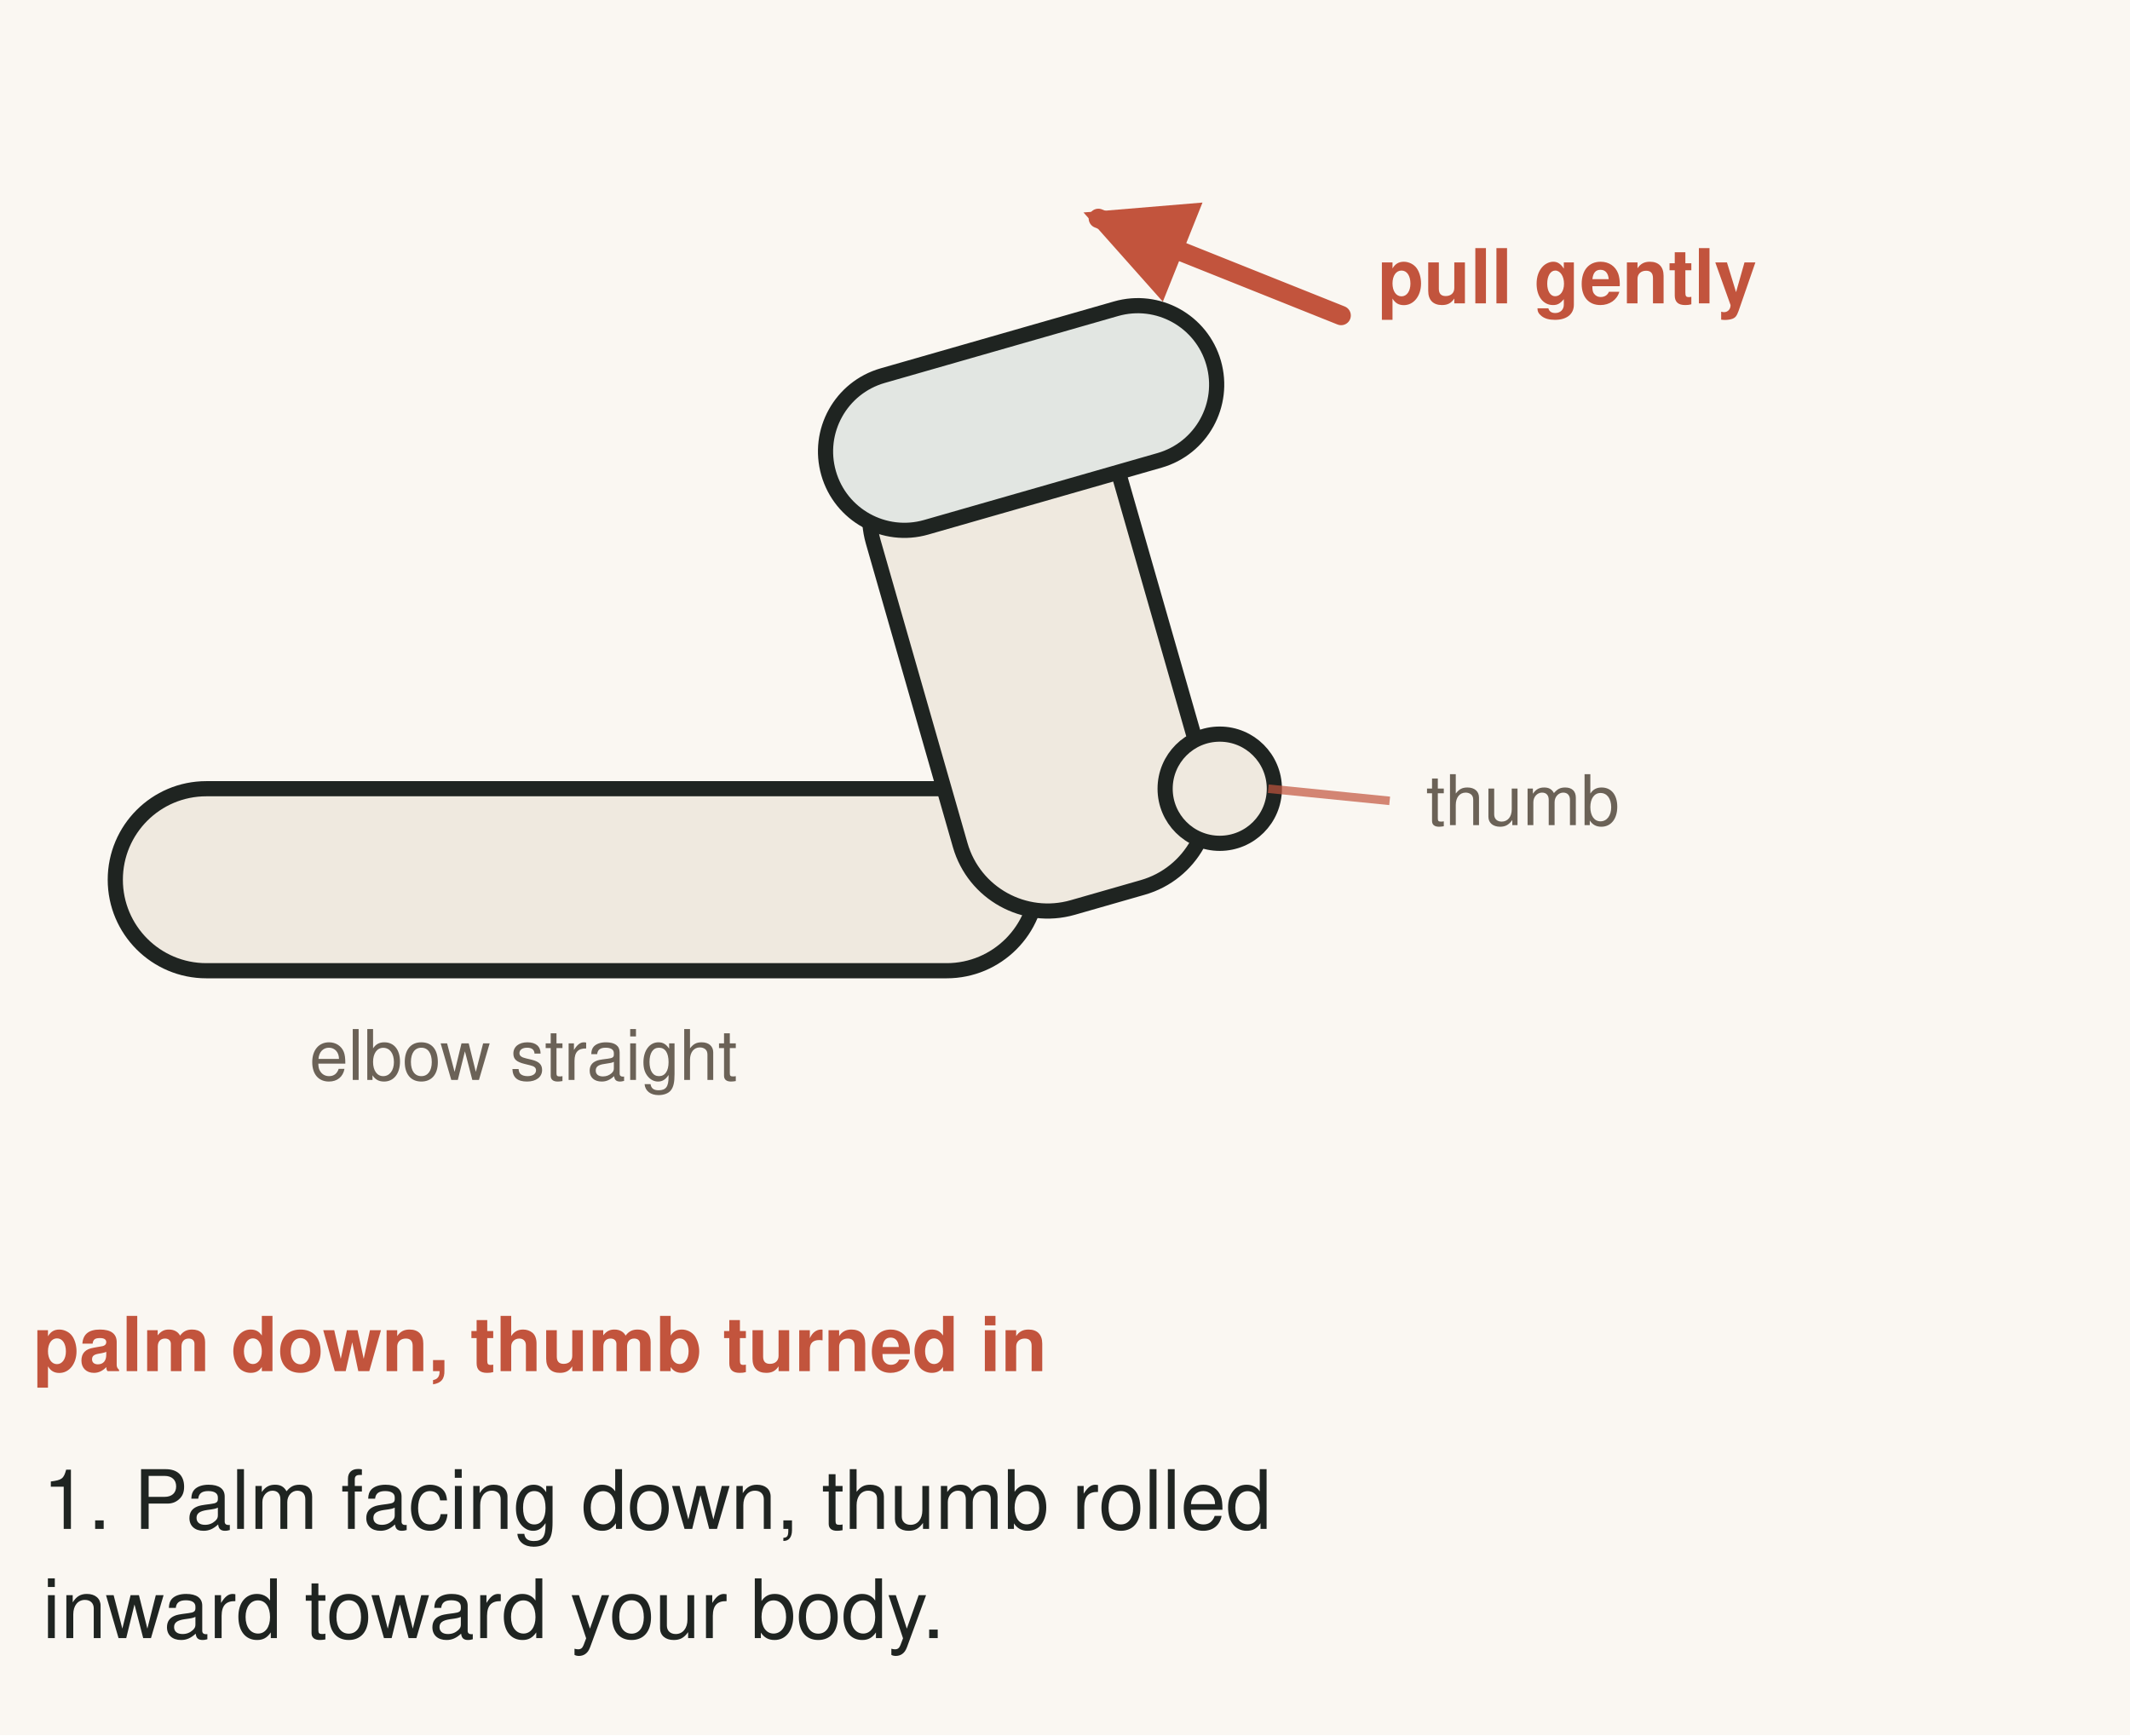
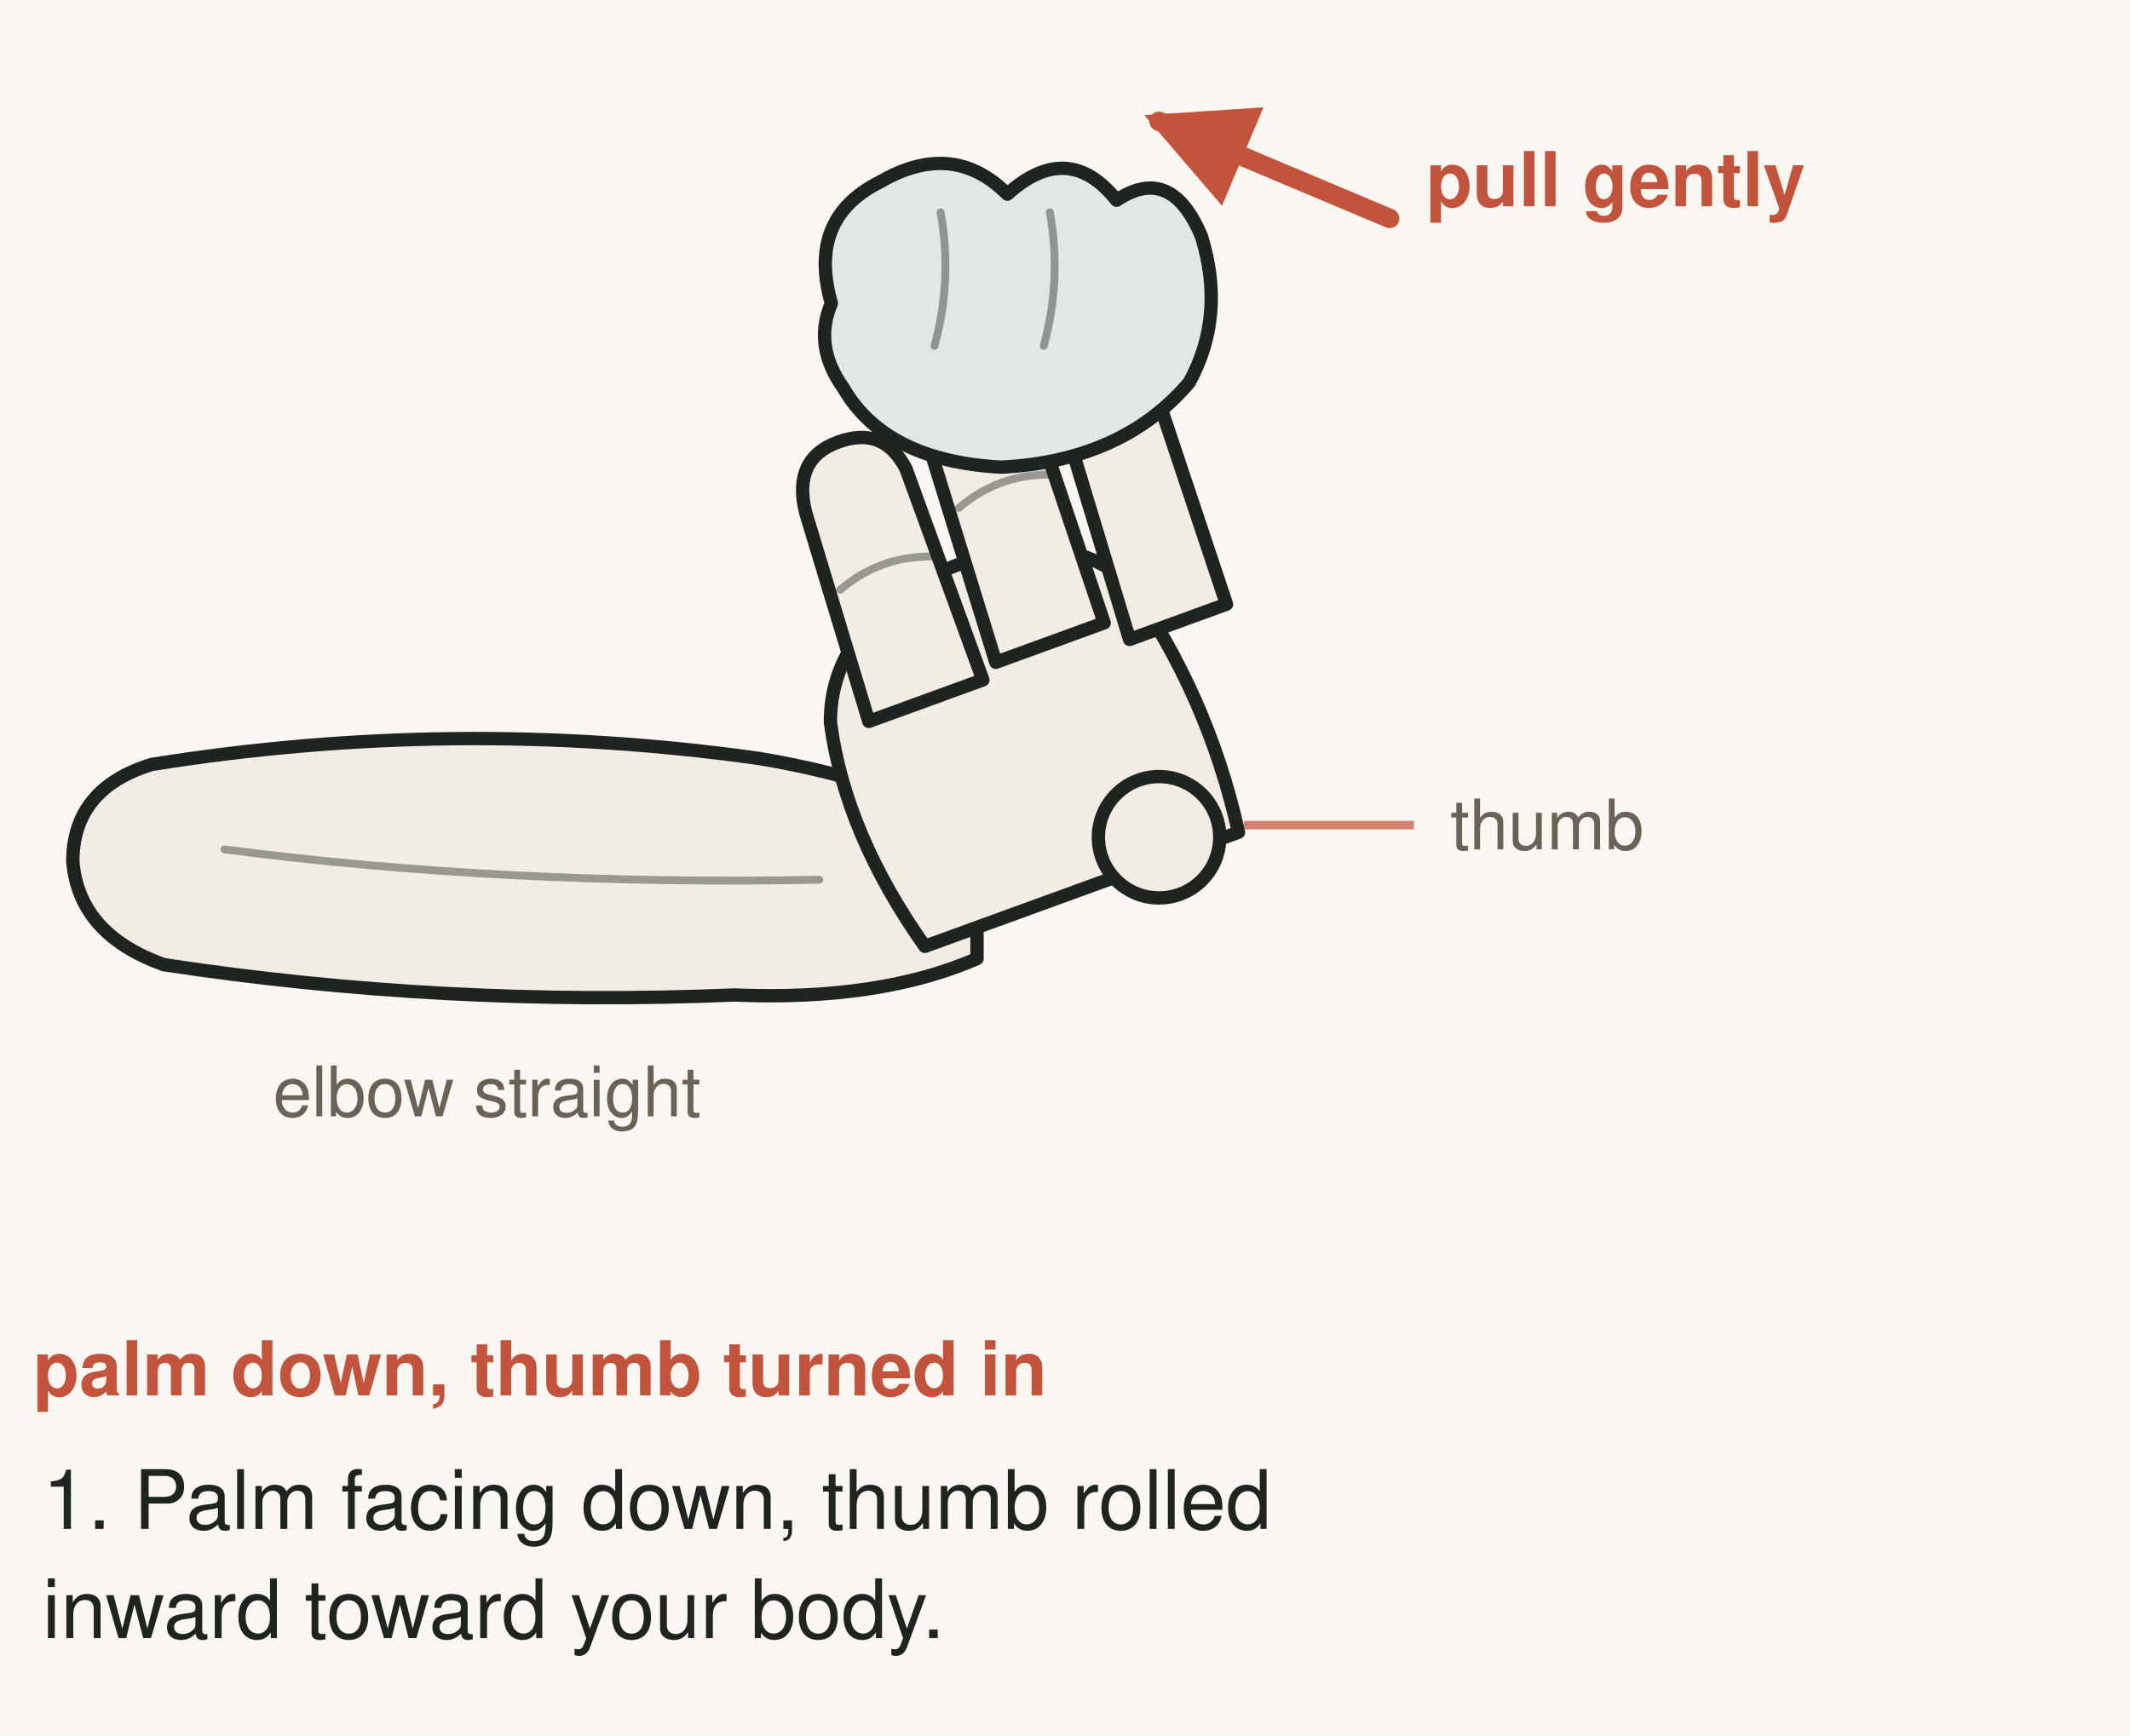
<svg xmlns="http://www.w3.org/2000/svg" viewBox="15 74 351 286" role="img" aria-label="wrist-flexor-stretch step 1">
  <style>
    .bg{fill:#FAF7F2}
-     .limb{fill:#EFE9DF;stroke:#1F2421;stroke-width:2.5;stroke-linejoin:round}
-     .other{fill:#E2E6E2;stroke:#1F2421;stroke-width:2.5;stroke-linejoin:round}
-     .det{stroke:#1F2421;fill:none;stroke-width:2;stroke-linecap:round;opacity:.35}
+     .lm{fill:#F2EDE4;stroke:#1F2421;stroke-width:2.2;stroke-linejoin:round;stroke-linecap:round}
+     .im{fill:#DED3BF;stroke:#1F2421;stroke-width:2.2;stroke-linejoin:round}
+     .hd{fill:#B9AE99;stroke:#1F2421;stroke-width:2.2;stroke-linejoin:round}
+     .oth{fill:#E2E7E3;stroke:#1F2421;stroke-width:2.2;stroke-linejoin:round}
+     .ct{fill:none;stroke:#1F2421;stroke-width:1.3;opacity:.42;stroke-linecap:round}
+     .det{stroke:#1F2421;fill:none;stroke-width:1.8;stroke-linecap:round;opacity:.3}
    .acc{stroke:#C2543D;fill:none;stroke-width:3.2;stroke-linecap:round}
-     .lead{stroke:#C2543D;fill:none;stroke-width:1.4;opacity:.7}
+     .lead{stroke:#C2543D;fill:none;stroke-width:1.4;opacity:.72}
+     .band{stroke:#5E7266;fill:none;stroke-width:4.2;stroke-linecap:round;stroke-linejoin:round}
    .t{font-family:-apple-system,BlinkMacSystemFont,'Segoe UI',Helvetica,Arial,sans-serif;fill:#1F2421}
    .h{font-size:22px;font-weight:700}
    .sub{font-size:13.5px;fill:#6B6257}
    .cap{font-size:13.5px}
    .lab{font-size:11.5px;fill:#6B6257}
    .accT{font-size:12.5px;font-weight:700;fill:#C2543D}
    .dose{font-size:13px;fill:#4A443C}
    .div{stroke:#E2D9CB;stroke-width:1.5}
  </style>
  <marker id="ar" viewBox="0 0 10 10" refX="8.5" refY="5" markerWidth="5.5" markerHeight="5.5" orient="auto-start-reverse">
    <path d="M0,0 L10,5 L0,10 z" fill="#C2543D" />
  </marker>
  <rect x="15" y="74" width="351" height="286" fill="#FAF7F2" />
  <g>
-     <rect class="limb" x="34" y="204" width="152" height="30" rx="15" />
-     <text class="t lab" x="66" y="252">elbow straight</text>
-     <rect class="limb" x="176" y="140" width="42" height="82" rx="15" transform="rotate(-16 197 220)" />
-     <circle class="limb" cx="216" cy="204" r="9" />
-     <rect class="other" x="150" y="126" width="66" height="26" rx="13" transform="rotate(-16 197 140)" />
-     <path class="acc" d="M236,126 L196,110" marker-end="url(#ar)" />
-     <text class="t accT" x="242" y="124">pull gently</text>
-     <path class="lead" d="M244,206 L224,204" />
-     <text class="t lab" x="250" y="210">thumb</text>
-     <text class="t accT" x="104" y="300" text-anchor="middle">palm down, thumb turned in</text>
+     <path class="lm" d="M40,200 Q90,192 140,199 Q164,203 176,212 L176,232 Q160,239 136,238 Q88,240 42,233 Q28,228 27,216 Q27,204 40,200 Z" />
+     <path class="ct" d="M52,214 Q98,220 150,219" />
+     <text class="t lab" x="60" y="258">elbow straight</text>
+     <g transform="rotate(-20 178 224)">
+       <path class="lm" d="M166,226 Q160,204 164,186 Q169,172 188,169 Q210,167 218,181 Q224,203 221,226 Z" />
+       <path class="lm" d="M170,188 L172,152 Q173,143 181,143 Q189,143 190,151 L190,188 Z" />
+       <path class="lm" d="M193,186 L195,146 Q196,137 204,137 Q212,137 213,145 L212,186 Z" />
+       <path class="lm" d="M215,190 L217,154 Q218,145 225,145 Q232,145 233,153 L232,190 Z" />
+       <path class="ct" d="M173,166 Q181,163 189,166" />
+       <path class="ct" d="M196,160 Q204,157 212,160" />
+     </g>
+     <circle class="lm" cx="206" cy="212" r="10" />
+     <path class="oth" d="M152,124 Q148,110 160,104 Q172,97 181,106 Q191,97 199,107 Q208,101 213,113 Q217,126 211,137 Q200,150 180,151 Q161,150 154,138 Q149,131 152,124 Z" />
+     <path class="ct" d="M170,109 Q172,120 169,131" />
+     <path class="ct" d="M188,109 Q190,120 187,131" />
+     <path class="acc" d="M244,110 L206,94" marker-end="url(#ar)" />
+     <text class="t accT" x="250" y="108">pull gently</text>
+     <path class="lead" d="M248,210 L220,210" />
+     <text class="t lab" x="254" y="214">thumb</text>
+     <text class="t accT" x="104" y="304" text-anchor="middle">palm down, thumb turned in</text>
    <text class="t cap" x="22" y="326">1. Palm facing down, thumb rolled</text>
    <text class="t cap" x="22" y="344">inward toward your body.</text>
  </g>
</svg>
